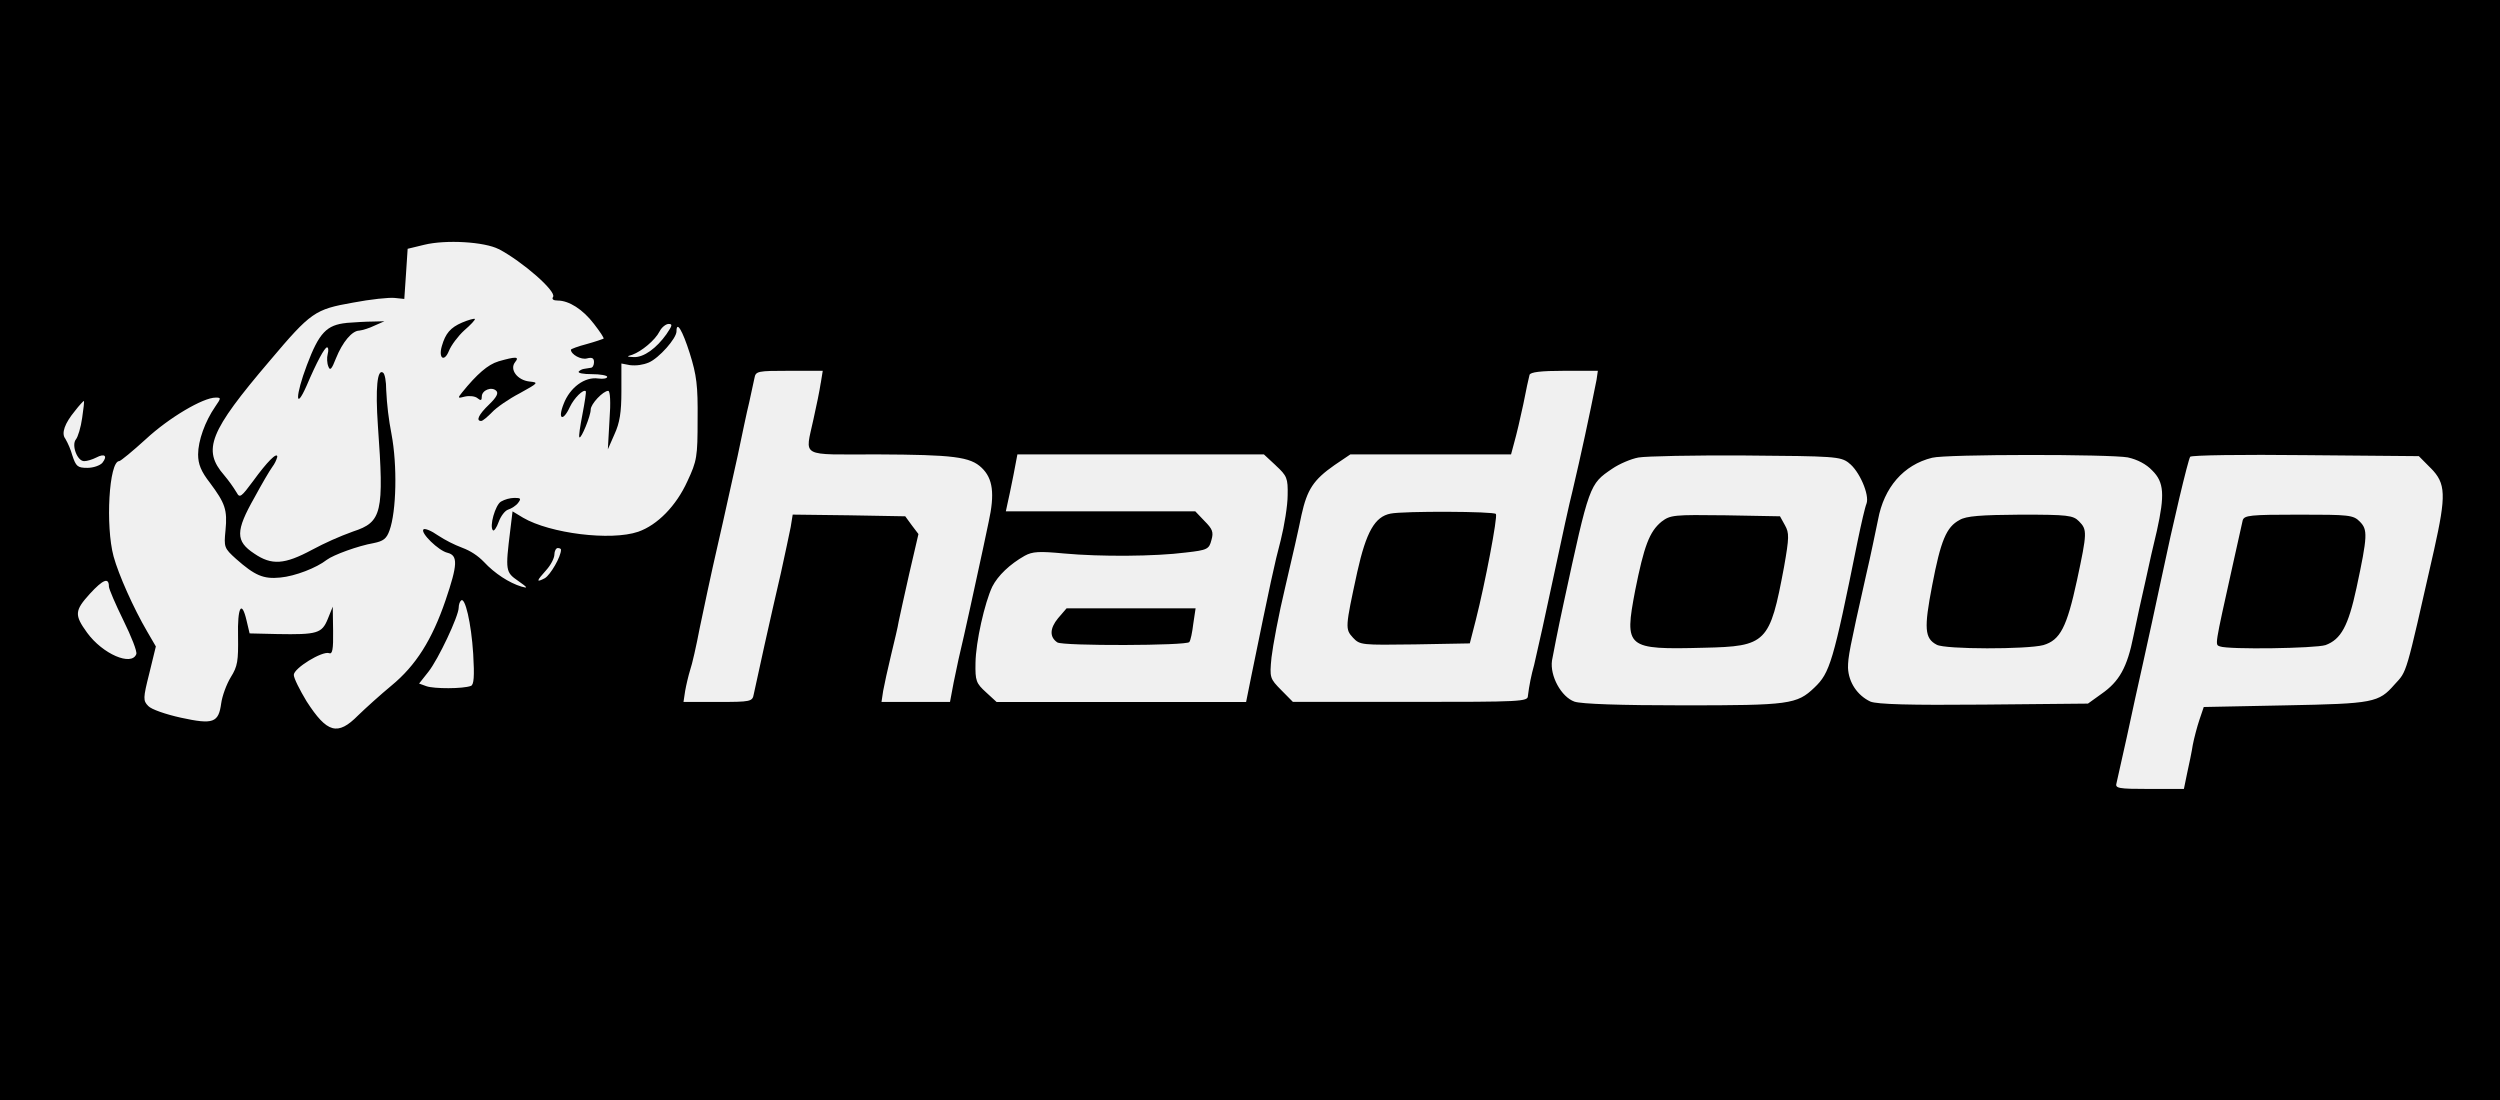
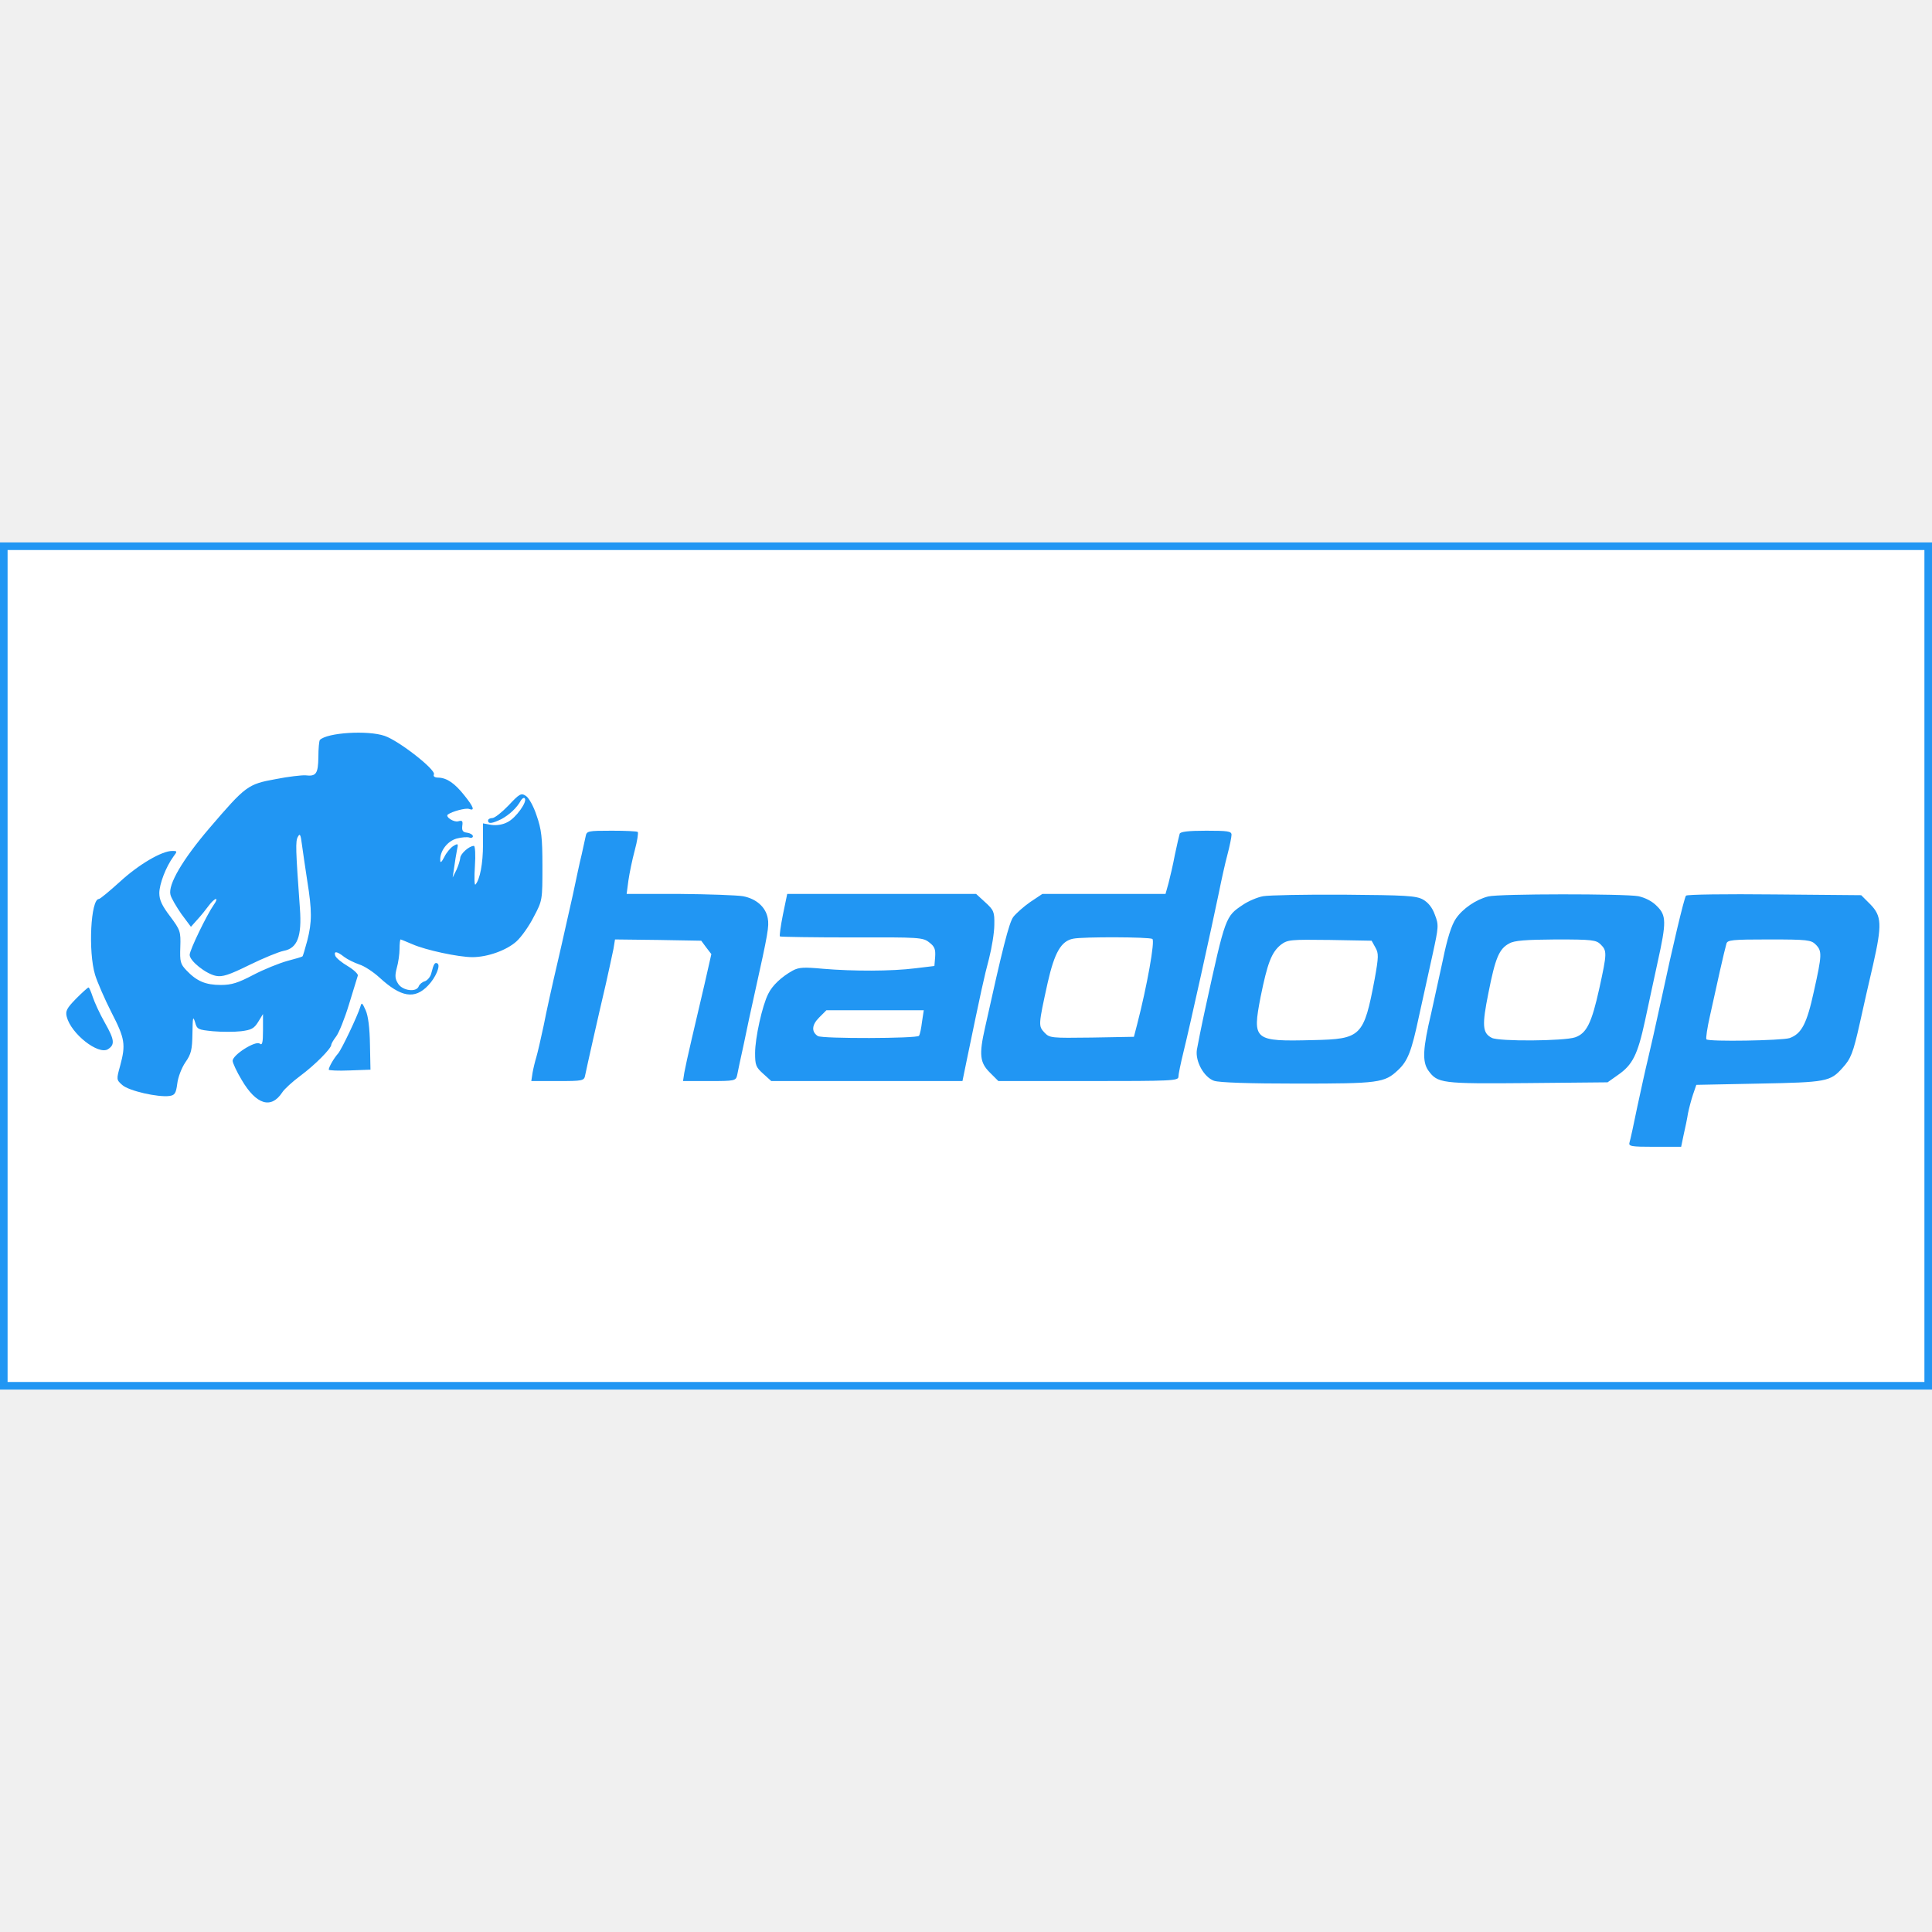
- <svg xmlns="http://www.w3.org/2000/svg" width="50" height="22">
-   <g fill="#000" fill-rule="nonzero" stroke="none">
-     <path d="M0 10.995V22h50.028V-.01H0v11.005zM9.973 4.98c.481.255 1.155.844 1.089.957-.033.047.006.074.092.074.224 0 .502.174.726.468.119.154.205.281.191.295-.013.006-.165.06-.336.107-.178.046-.317.1-.317.113 0 .094.205.208.323.174.1-.026.139-.006.139.074 0 .06-.026.114-.066.114-.033.006-.092.013-.125.02a.196.196 0 0 0-.113.053c-.026.034.093.054.258.054.171 0 .31.026.31.053 0 .034-.08.047-.178.034-.27-.04-.568.18-.693.508-.126.315-.013.361.125.06.086-.18.27-.36.317-.314.013.013-.02.22-.066.462s-.08.448-.06.461c.034.034.225-.428.225-.555 0-.114.25-.375.35-.375.04 0 .053.228.026.582l-.033.588.132-.301c.106-.228.139-.442.139-.856V7.27l.171.033a.768.768 0 0 0 .377-.053c.204-.087.554-.482.554-.623 0-.22.119-.02.264.435.139.442.165.65.158 1.325 0 .75-.013.83-.204 1.238-.225.495-.6.876-.984 1.01-.547.187-1.768.033-2.303-.281l-.21-.127-.046.38c-.1.81-.093.837.158 1.011.191.134.205.154.066.114-.244-.074-.535-.261-.752-.495a1.167 1.167 0 0 0-.43-.281 2.58 2.58 0 0 1-.488-.248c-.132-.093-.264-.147-.29-.12-.066.067.303.428.482.468.21.054.204.234-.04.95-.27.79-.594 1.305-1.082 1.706-.218.18-.522.455-.667.596-.41.414-.62.354-1.03-.281-.137-.228-.256-.462-.256-.529 0-.134.568-.482.706-.435.066.027.086-.073.08-.448l-.007-.482-.1.248c-.118.287-.21.314-1.01.3l-.553-.013-.06-.254c-.099-.428-.185-.274-.171.315.006.488-.007.595-.146.816-.085.14-.171.374-.191.522-.053.388-.158.428-.805.287-.304-.067-.594-.167-.654-.234-.105-.107-.105-.154.02-.649l.132-.542-.171-.294c-.278-.475-.575-1.144-.674-1.505-.165-.61-.092-1.908.113-1.908.026 0 .27-.2.534-.441.462-.428 1.142-.829 1.393-.829.112 0 .112.007-.007.18-.204.295-.343.683-.343.957 0 .194.06.341.238.569.303.408.35.535.31.95-.033.334-.027.355.21.569.377.334.549.408.885.374.297-.027.726-.194.93-.354.133-.1.628-.281.938-.335.192-.039.258-.086.317-.253.139-.381.158-1.305.04-1.927a6.146 6.146 0 0 1-.106-.883c0-.167-.026-.328-.066-.348-.112-.073-.152.308-.1 1.064.126 1.74.08 1.927-.494 2.114a6.3 6.3 0 0 0-.825.368c-.548.294-.805.314-1.155.074-.376-.248-.376-.449.007-1.124.138-.255.297-.529.356-.61a.602.602 0 0 0 .099-.2c0-.107-.205.1-.482.482-.237.32-.27.348-.33.234a2.904 2.904 0 0 0-.25-.348c-.443-.508-.298-.87.91-2.288.825-.977.904-1.03 1.663-1.164.35-.067.726-.107.839-.094l.19.02.034-.501.033-.502.33-.08c.436-.107 1.208-.06 1.492.087zm3.359 1.7c-.205.288-.455.468-.653.462-.152-.007-.152-.014-.033-.047.184-.067.455-.288.547-.469.04-.08.126-.147.179-.147.085 0 .072.034-.04.2zm3.082.983c-.02.14-.086.462-.145.723-.166.776-.298.702 1.273.702 1.531.007 1.861.047 2.092.268.224.214.264.515.139 1.084-.053.267-.165.77-.238 1.11-.073.348-.191.87-.257 1.17a24.82 24.82 0 0 0-.205.93l-.073.389H17.63l.033-.22c.02-.115.092-.442.158-.717s.139-.575.152-.669c.02-.093.112-.522.211-.956l.185-.796-.132-.174-.132-.181-1.122-.02-1.129-.014-.04.248c-.026.14-.118.555-.197.923-.192.823-.502 2.221-.542 2.422-.026.147-.059.154-.719.154h-.686l.033-.22c.02-.115.066-.309.099-.416.04-.113.125-.488.191-.836.073-.348.231-1.104.363-1.672s.304-1.372.396-1.773c.086-.408.185-.89.231-1.07l.106-.49c.026-.14.06-.146.7-.146h.666l-.04.247zm15.517-.067a64.625 64.625 0 0 1-.482 2.228c-.053.2-.218.957-.37 1.673s-.33 1.525-.396 1.8a4.16 4.16 0 0 0-.125.621c0 .114-.125.12-2.35.12h-2.35l-.23-.233c-.231-.234-.238-.248-.198-.656.026-.227.145-.87.277-1.418.132-.555.277-1.198.323-1.432.113-.508.238-.702.66-.997l.317-.214h3.214l.066-.247c.04-.14.12-.475.179-.756.052-.274.112-.542.125-.589.02-.053.218-.08.7-.08h.666l-.026.18zM1.643 8.36c-.026.187-.085.381-.125.428-.092.114.026.435.165.435.06 0 .165-.033.244-.073.165-.087.231-.034.12.107-.047.053-.18.1-.298.1-.198 0-.23-.027-.304-.254a1.479 1.479 0 0 0-.138-.328c-.086-.107-.013-.308.191-.555.086-.114.172-.201.178-.201.014 0-.006.154-.033.341zm23.873.95c.224.207.244.254.237.595 0 .201-.066.61-.138.897-.126.475-.205.843-.588 2.716l-.105.522h-4.99l-.211-.194c-.198-.18-.218-.228-.211-.589.006-.421.184-1.204.336-1.525.112-.22.35-.448.647-.616.158-.087.29-.093.792-.046.72.066 1.815.06 2.435-.02.43-.048.462-.068.509-.25.046-.16.02-.22-.139-.38l-.185-.194h-3.788l.033-.154c.02-.08.072-.335.119-.569l.079-.415h4.93l.238.221zm11.457-.053c.211.153.423.642.357.816-.027.06-.106.401-.179.756-.487 2.415-.553 2.629-.863 2.923-.35.335-.502.355-2.614.355-1.274 0-2.046-.027-2.184-.074-.264-.093-.495-.515-.45-.823.02-.113.12-.629.232-1.144.515-2.381.515-2.381.97-2.69.145-.1.383-.2.528-.226s1.109-.047 2.145-.04c1.769.013 1.894.02 2.06.147zm5.59-.107c.179.039.363.132.482.26.238.234.251.488.093 1.204-.06.247-.165.702-.231 1.017-.073.314-.179.802-.238 1.09-.125.629-.284.91-.64 1.157l-.27.194-2.086.02c-1.479.014-2.132-.006-2.264-.06a.784.784 0 0 1-.449-.675c0-.215.026-.362.363-1.86.092-.388.191-.883.238-1.104.118-.642.508-1.097 1.082-1.238.277-.073 3.564-.073 3.92-.006zm6.053.213c.303.307.31.535.066 1.632-.581 2.562-.535 2.415-.792 2.696-.317.362-.416.382-2.172.416l-1.643.033-.086.254c-.047.14-.107.368-.133.502-.02.134-.073.388-.112.562l-.066.321h-.693c-.627 0-.687-.013-.654-.12l.205-.917c.092-.441.244-1.117.33-1.505s.25-1.137.363-1.672c.231-1.104.528-2.349.574-2.429.02-.033 1.056-.047 2.304-.033l2.27.02.238.24zM11.22 10.995c0 .14-.211.502-.323.569-.179.093-.172.06.026-.16.092-.101.165-.242.165-.315 0-.067.033-.128.066-.128.04 0 .066.014.066.034zm-9.042.736c0 .047.132.354.29.676s.278.622.258.675c-.093.248-.673 0-.984-.428-.257-.355-.25-.441.053-.776.27-.294.383-.334.383-.147zm7.286 1.345c.027.454.014.622-.046.642-.158.06-.739.06-.89.006l-.146-.053.185-.234c.198-.248.607-1.117.607-1.285 0-.053.02-.12.046-.14.08-.087.205.448.244 1.064z" />
-     <path d="M9.24 6.452c-.231.1-.33.215-.403.469-.072.247.047.328.14.1.045-.114.184-.3.31-.415.125-.107.224-.214.21-.227s-.132.02-.257.073zm-2.31.007c-.396.04-.548.194-.792.843-.231.609-.238.937-.007.415.205-.482.363-.77.41-.77.026 0 .033.06.013.134s-.013.188.013.248c.033.092.066.06.152-.162.132-.328.323-.555.468-.555.06-.007.198-.047.304-.1l.198-.087-.23.006c-.126 0-.364.014-.529.027zm3.036.77c-.205.06-.429.254-.726.622-.092.113-.086.12.06.08.092-.02.204-.007.25.033.066.054.086.047.086-.033 0-.127.198-.207.29-.114.047.047.007.127-.145.274-.204.195-.27.328-.158.328.033 0 .125-.08.218-.174.085-.093.336-.267.554-.38.376-.208.383-.215.191-.235-.237-.027-.402-.24-.283-.388.092-.114.013-.114-.337-.014zm.053 2.803c-.112.066-.238.501-.159.575.02.02.073-.054.113-.167s.125-.228.19-.248.16-.08.199-.134c.066-.087.053-.1-.073-.1a.582.582 0 0 0-.27.074zm17.793.24c-.316.06-.488.368-.666 1.164-.244 1.124-.244 1.144-.086 1.318.139.148.172.148 1.234.134l1.102-.02.12-.468c.184-.723.441-2.067.402-2.12-.027-.054-1.848-.061-2.106-.008zm-6.652 2.094c-.165.201-.172.375-.014.482.106.074 2.6.067 2.64-.007.027-.033.06-.2.08-.368l.046-.307h-2.58l-.172.2zm12.071-1.933c-.244.2-.35.488-.528 1.378-.218 1.15-.185 1.184 1.373 1.144 1.254-.027 1.32-.094 1.604-1.612.105-.596.105-.683.02-.836l-.1-.181-1.089-.02c-1.042-.013-1.102-.007-1.28.127zm5.96-.033c-.264.14-.376.408-.548 1.31-.165.857-.152 1.058.092 1.185.165.094 1.809.094 2.132.007.337-.1.469-.355.673-1.298.205-.957.205-1.01.04-1.178-.119-.12-.218-.133-1.168-.133-.792.006-1.09.026-1.221.107zm5.663.006c-.014.067-.106.469-.198.89-.37 1.666-.357 1.592-.258 1.632.172.067 1.908.04 2.112-.026.31-.114.456-.382.62-1.144.225-1.05.225-1.164.067-1.325-.132-.134-.212-.14-1.221-.14-.977 0-1.09.013-1.122.113z" />
+ <svg xmlns="http://www.w3.org/2000/svg" id="SvgjsSvg1001" width="288" height="288" version="1.1">
+   <defs id="SvgjsDefs1002" />
+   <g id="SvgjsG1008">
+     <svg version="1.0" viewBox="-3 -3 764 335" width="288" height="288">
+       <rect width="764" height="335" x="-3" y="-3" fill="#2196f3" stroke-width="0" rx="0" class="color2196f3 svgShape" />
+       <g transform="matrix(.1 0 0 -.1 0 329)" fill="#ffffff" class="color000 svgShape">
+         <path d="M0 1645 l0 -1645 3790 0 3790 0 0 1645 0 1645 -3790 0 -3790 0 0 -1645z m1491 910 c56 -19 202 -133 195 -152 -4 -8 3 -13 17 -13 34 -1 65 -22 103 -70 37 -46 43 -63 19 -54 -13 5 -68 -10 -84 -22 -11 -9 23 -31 40 -27 17 5 20 2 17 -18 -2 -19 2 -25 20 -27 12 -2 22 -8 22 -14 0 -5 -6 -8 -14 -5 -8 3 -31 1 -50 -4 -37 -10 -67 -50 -65 -86 0 -12 5 -8 16 13 8 17 24 36 35 43 20 12 21 11 15 -16 -3 -15 -8 -46 -11 -68 l-6 -40 15 30 c8 17 14 38 15 47 0 16 35 48 54 48 5 0 7 -36 4 -80 -3 -45 -2 -77 2 -73 18 20 30 83 30 159 l0 83 33 -6 c21 -3 46 1 64 11 33 16 80 82 68 94 -3 4 -10 0 -15 -8 -16 -30 -46 -57 -77 -74 -37 -18 -53 -20 -53 -6 0 6 8 10 17 10 9 0 38 23 64 50 43 46 50 50 68 38 12 -7 31 -41 43 -78 19 -54 23 -87 23 -200 0 -134 0 -136 -34 -200 -18 -36 -49 -80 -69 -98 -39 -35 -114 -62 -174 -62 -55 0 -185 28 -237 51 -24 10 -45 19 -47 19 -2 0 -4 -17 -4 -37 0 -21 -5 -55 -11 -76 -8 -31 -7 -43 6 -63 18 -27 72 -34 81 -9 3 8 14 17 25 20 10 4 22 18 25 33 9 36 14 43 24 37 13 -8 -7 -56 -37 -87 -53 -56 -107 -47 -192 31 -24 22 -60 46 -80 52 -20 7 -47 20 -60 30 -29 23 -42 24 -35 4 4 -9 26 -27 50 -41 23 -14 41 -31 39 -37 -2 -7 -18 -58 -35 -114 -17 -56 -40 -113 -51 -127 -10 -13 -19 -28 -19 -33 -1 -15 -64 -79 -122 -122 -31 -23 -64 -53 -72 -66 -44 -67 -103 -48 -160 49 -20 33 -36 68 -36 76 0 24 91 81 107 68 10 -8 13 3 13 53 l0 64 -19 -31 c-16 -26 -27 -32 -68 -37 -26 -3 -76 -3 -111 0 -59 6 -63 7 -71 37 -8 25 -9 17 -10 -45 -1 -66 -5 -82 -28 -115 -15 -22 -29 -59 -32 -84 -5 -39 -10 -46 -31 -49 -45 -6 -160 20 -186 43 -24 21 -24 22 -9 76 23 85 19 108 -34 211 -27 53 -56 120 -65 149 -28 93 -17 300 15 300 5 0 42 31 83 68 75 69 166 122 207 122 20 0 21 -1 5 -22 -30 -41 -56 -109 -56 -145 0 -27 11 -50 43 -92 40 -54 42 -59 40 -121 -2 -58 0 -67 25 -93 40 -42 75 -57 135 -57 43 0 68 8 129 40 42 22 102 46 134 55 31 8 58 16 60 18 2 1 10 29 19 62 19 74 19 119 0 237 -8 51 -17 115 -21 143 -5 40 -8 46 -16 31 -10 -17 -9 -48 8 -284 8 -110 -10 -157 -64 -167 -20 -4 -81 -29 -136 -56 -81 -40 -107 -48 -132 -43 -40 8 -104 59 -104 83 0 19 68 159 96 199 9 12 12 22 8 22 -5 0 -18 -12 -29 -27 -11 -15 -31 -40 -45 -55 l-25 -28 -38 51 c-20 29 -40 63 -43 76 -10 40 48 139 154 263 144 168 152 174 262 194 50 10 104 16 118 15 42 -5 50 6 51 72 0 34 3 65 6 68 29 29 189 39 256 16z m1001 -380 c3 -3 -2 -36 -12 -73 -10 -37 -21 -91 -25 -119 l-7 -53 209 0 c114 -1 227 -5 251 -9 53 -10 90 -43 98 -87 6 -32 1 -60 -51 -294 -13 -58 -33 -150 -44 -205 -12 -55 -24 -110 -26 -122 -5 -22 -10 -23 -110 -23 l-104 0 5 33 c3 17 16 77 29 132 13 55 36 153 51 218 l27 119 -20 26 -20 27 -170 3 -171 2 -6 -37 c-4 -21 -18 -83 -30 -138 -29 -123 -76 -332 -82 -362 -4 -22 -9 -23 -109 -23 l-104 0 5 33 c3 17 10 46 15 62 5 17 18 73 29 125 10 52 35 165 55 250 20 85 46 205 60 265 13 61 28 133 35 160 6 28 13 60 16 73 4 21 9 22 103 22 54 0 100 -2 103 -5z m2348 -11 c0 -9 -7 -44 -16 -78 -9 -33 -24 -101 -34 -151 -26 -126 -116 -534 -140 -630 -11 -45 -20 -88 -20 -98 0 -16 -26 -17 -356 -17 l-356 0 -34 34 c-39 39 -43 70 -19 176 69 312 95 416 112 439 11 14 41 41 67 59 l48 32 244 0 243 0 12 43 c6 23 18 74 25 112 8 39 17 76 19 83 3 8 33 12 105 12 85 0 100 -2 100 -16z m-974 -267 c34 -31 37 -38 36 -89 0 -30 -10 -91 -21 -134 -19 -71 -31 -126 -89 -406 l-16 -78 -378 0 -378 0 -32 29 c-29 26 -32 34 -32 82 0 59 28 187 52 234 16 33 52 67 97 92 24 13 44 14 120 7 118 -10 271 -10 365 2 l75 9 3 36 c2 30 -2 41 -23 57 -25 20 -38 21 -306 20 -154 0 -282 2 -285 4 -2 3 3 41 12 86 l17 82 374 0 373 0 36 -33z m1731 11 c21 -12 37 -32 47 -60 16 -41 15 -48 -9 -158 -14 -63 -38 -173 -54 -245 -29 -137 -44 -176 -83 -212 -53 -50 -76 -53 -396 -53 -193 0 -310 4 -331 11 -40 14 -75 77 -68 123 3 17 18 94 35 171 78 356 78 356 147 402 22 15 58 30 80 34 22 4 166 7 320 6 244 -2 284 -4 312 -19z m852 13 c27 -6 55 -20 73 -39 38 -37 38 -64 3 -222 -14 -63 -36 -168 -50 -232 -29 -134 -49 -174 -107 -214 l-41 -29 -316 -3 c-342 -3 -356 -1 -393 50 -24 35 -22 85 12 228 10 47 31 141 46 210 17 84 34 137 51 162 27 40 80 76 128 88 42 11 540 11 594 1z m917 -32 c45 -46 47 -80 11 -239 -15 -63 -38 -166 -52 -229 -27 -121 -36 -143 -69 -179 -48 -54 -63 -57 -329 -62 l-249 -5 -13 -38 c-7 -21 -16 -55 -20 -75 -3 -20 -11 -58 -17 -84 l-10 -48 -105 0 c-95 0 -104 2 -99 18 3 9 17 73 31 142 15 69 33 152 41 184 8 33 33 143 55 245 43 202 88 391 96 404 3 5 160 7 349 5 l344 -3 36 -36z m-7029 -367 c7 -21 28 -67 48 -102 38 -67 40 -86 12 -104 -38 -24 -146 61 -163 128 -6 23 0 34 37 72 24 24 46 44 49 44 3 0 10 -17 17 -38z m1096 -187 l2 -100 -82 -3 c-46 -2 -83 0 -83 3 0 10 20 45 37 64 15 18 77 149 88 185 5 18 7 17 21 -14 10 -22 16 -71 17 -135z" fill="#ffffff" class="color000 svgShape" />
+         <path d="M4214 1753c-48-9-74-55-101-174-37-168-37-171-13-197 21-22 26-22 187-20l167 3 13 50c39 151 71 330 60 337-12 8-275 9-313 1zM3209 1441c-29-29-31-56-5-73 16-11 394-10 400 1 4 5 9 30 12 55l7 46-192 0-193 0-29-29zM5035 1729c-37-30-53-73-80-206-33-172-28-177 208-171 190 4 200 14 243 241 16 89 16 102 3 125l-15 27-165 3c-158 2-167 1-194-19zM5938 1734c-40-21-55-58-82-195-26-129-24-159 13-178 27-15 287-13 330 2 45 16 65 55 96 196 30 137 30 146 5 171-18 18-33 20-177 20-120-1-165-4-185-16zM6797 1733c-7-23-41-174-65-285-11-48-17-90-14-93 10-10 299-5 329 5 47 17 68 56 96 185 32 144 33 159 7 185-18 18-33 20-184 20-148 0-165-2-169-17z" fill="#ffffff" class="color000 svgShape" />
+       </g>
+     </svg>
  </g>
</svg>
